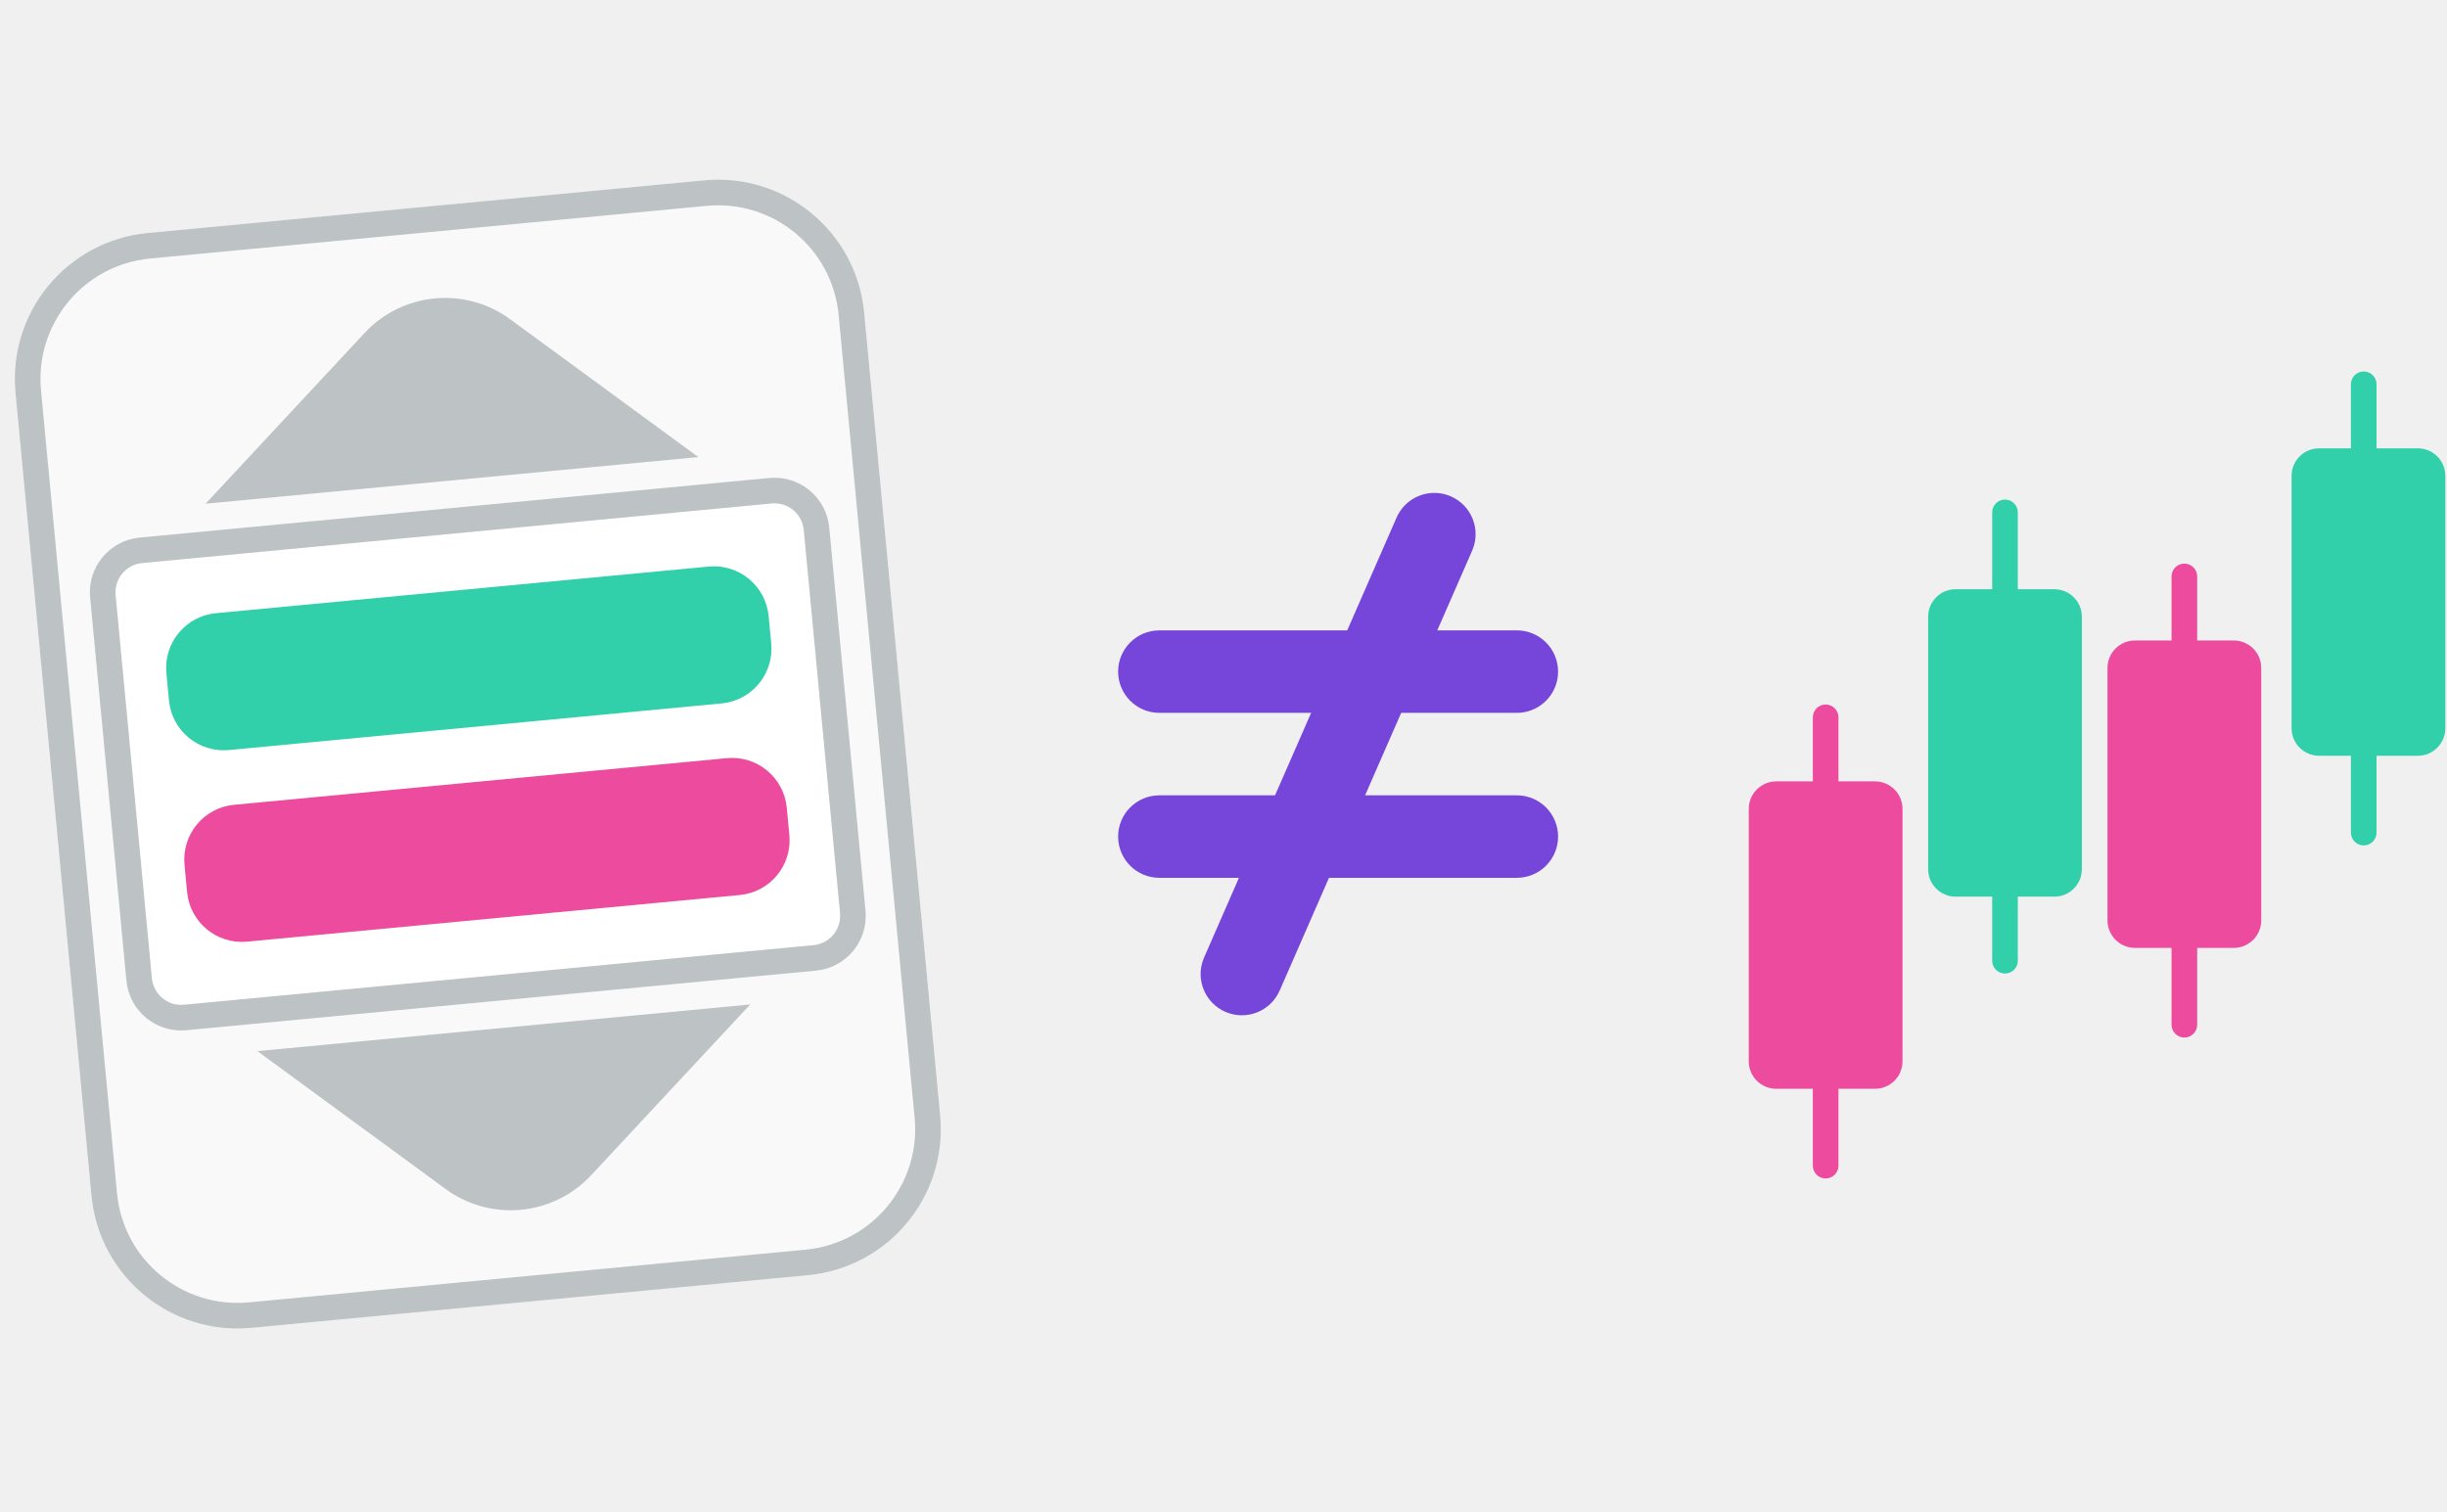
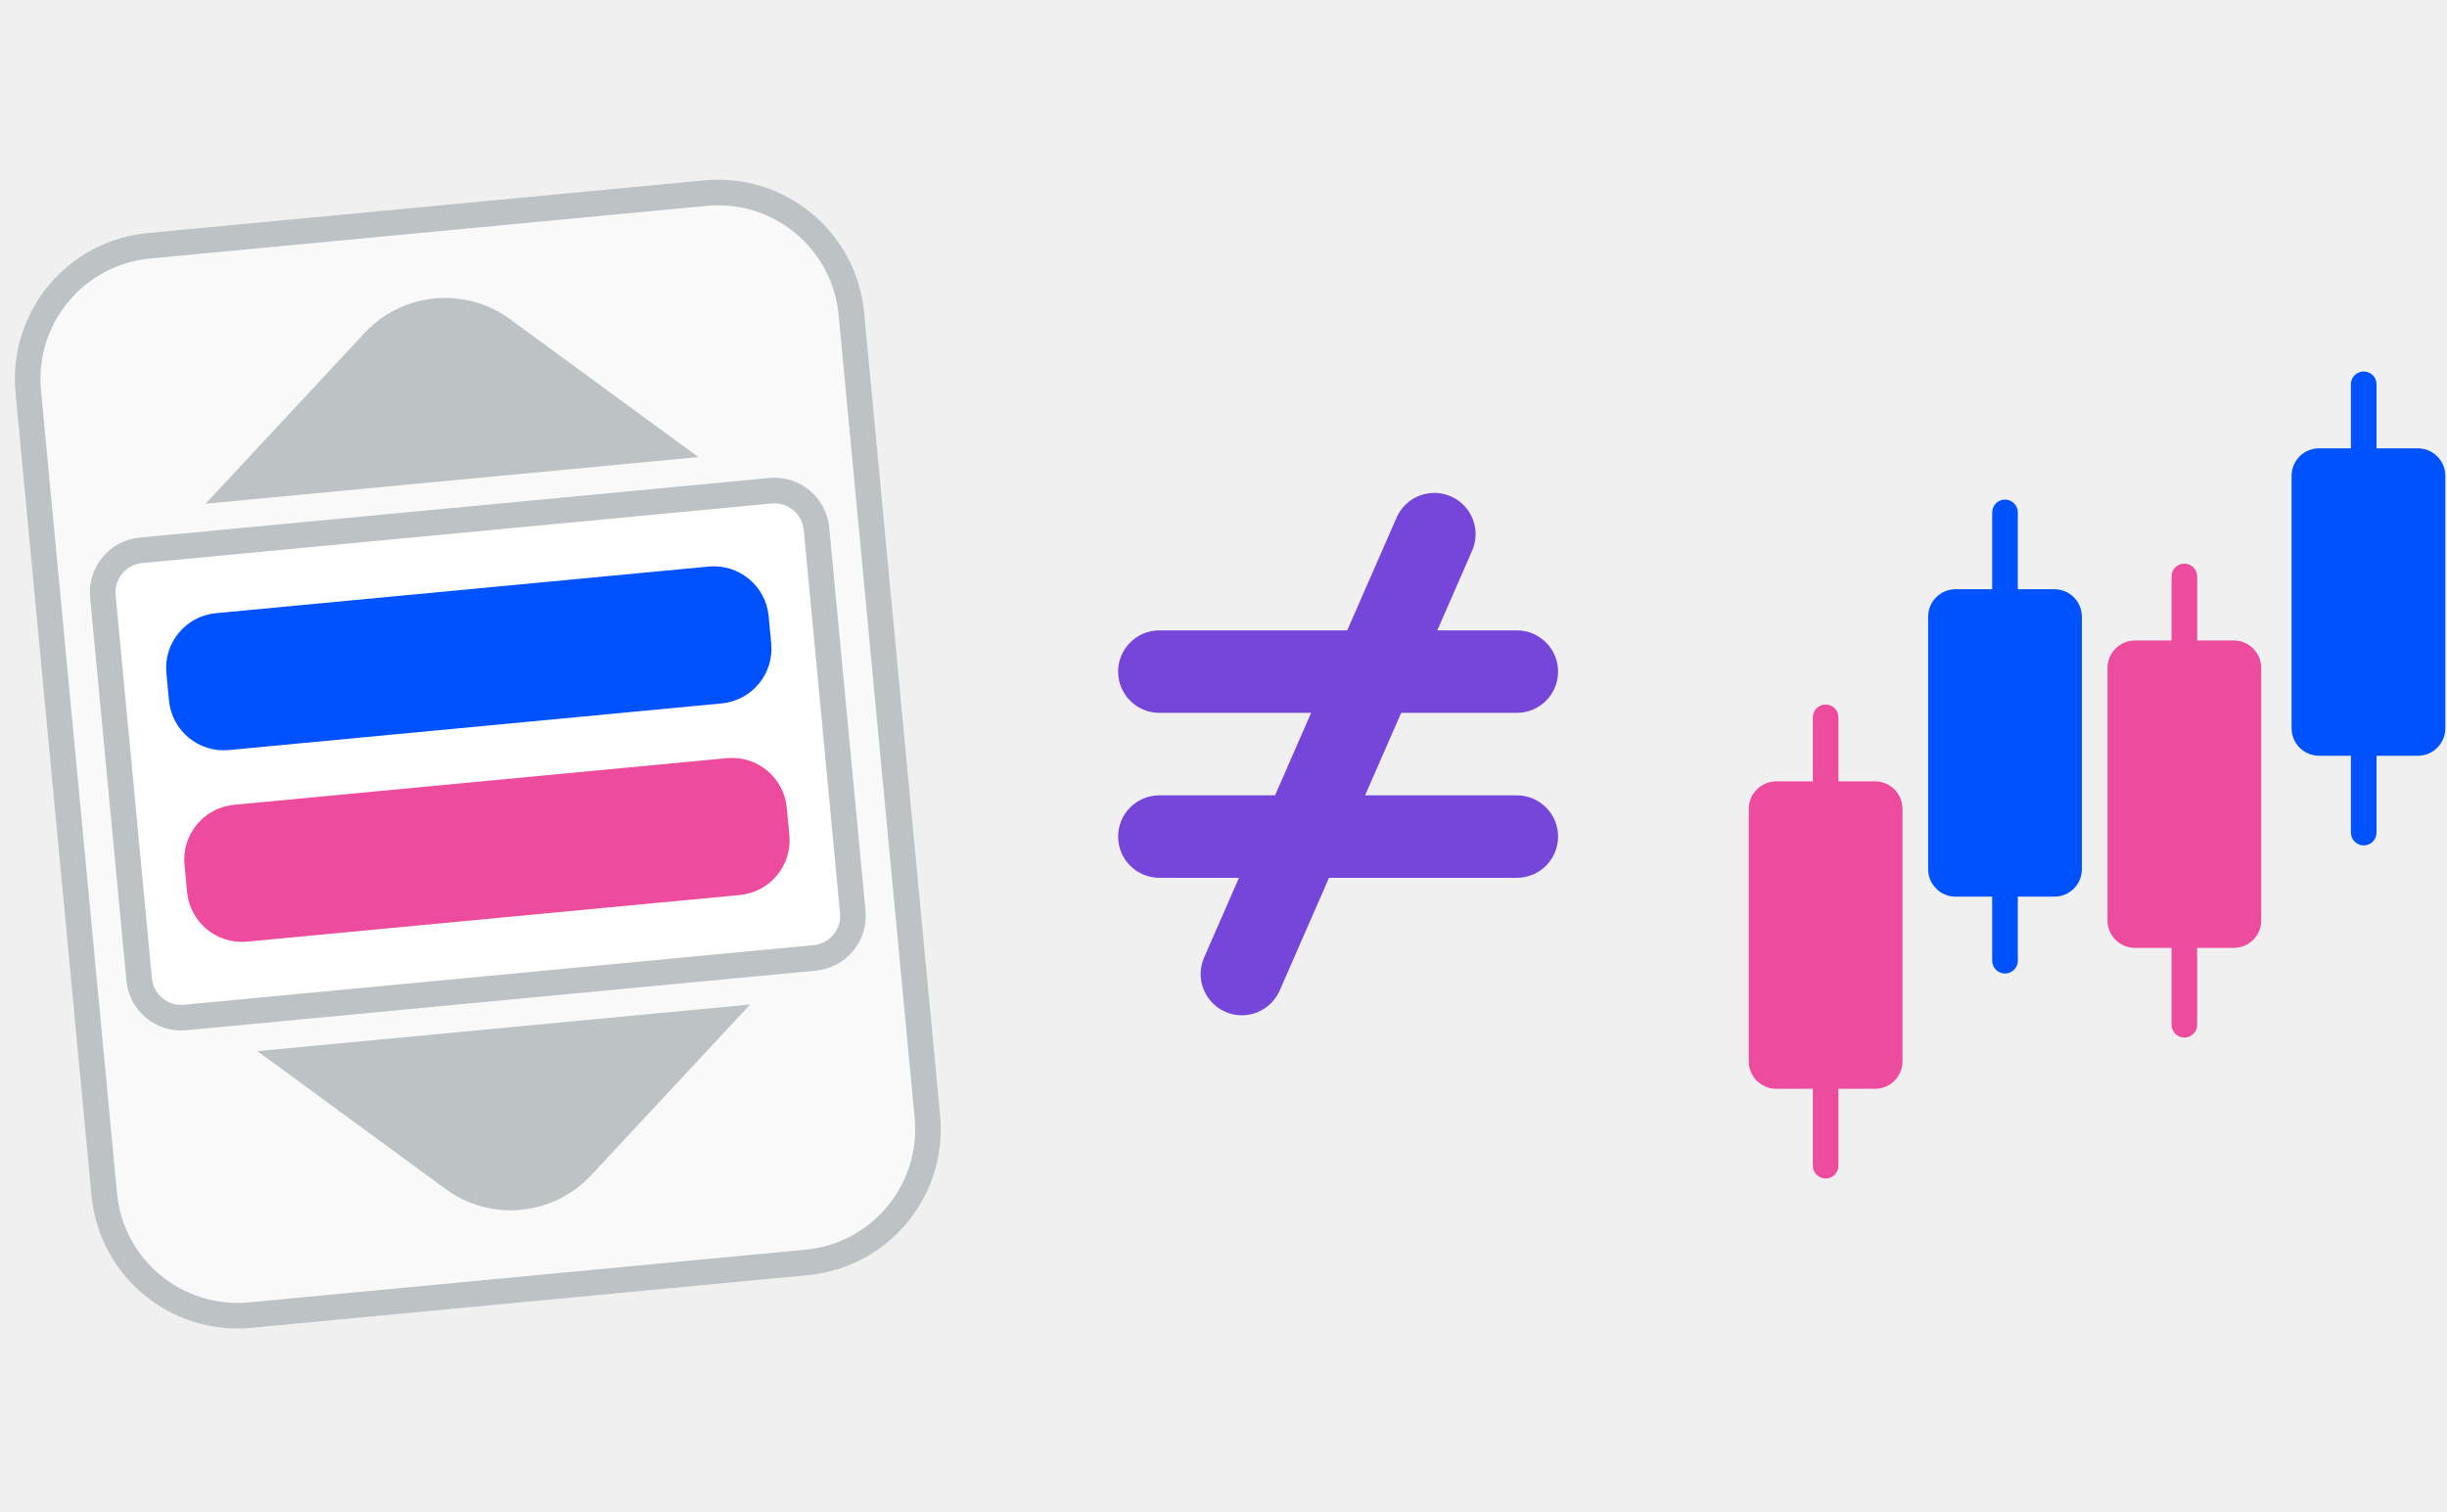
<svg xmlns="http://www.w3.org/2000/svg" width="191" height="118" fill="none" viewBox="0 0 191 118">
  <path fill="#ED4B9E" d="M170.5 81C169.948 81 169.5 80.552 169.5 80L169.5 45C169.5 44.448 169.948 44 170.5 44C171.052 44 171.5 44.448 171.5 45L171.5 80C171.5 80.552 171.052 81 170.5 81Z" />
  <path fill="#ED4B9E" d="M142.5 92C141.948 92 141.5 91.552 141.5 91L141.5 56C141.5 55.448 141.948 55 142.5 55C143.052 55 143.5 55.448 143.5 56L143.5 91C143.5 91.552 143.052 92 142.5 92Z" />
-   <path fill="#31D0AA" d="M156.5 76C155.948 76 155.5 75.552 155.5 75L155.5 40C155.5 39.448 155.948 39 156.5 39C157.052 39 157.5 39.448 157.5 40L157.5 75C157.5 75.552 157.052 76 156.5 76Z" />
-   <path fill="#31D0AA" d="M184.5 66C183.948 66 183.5 65.552 183.5 65L183.5 30C183.5 29.448 183.948 29 184.5 29C185.052 29 185.5 29.448 185.5 30L185.5 65C185.5 65.552 185.052 66 184.5 66Z" />
+   <path fill="#0052ff" d="M156.5 76C155.948 76 155.5 75.552 155.5 75L155.5 40C155.5 39.448 155.948 39 156.5 39C157.052 39 157.5 39.448 157.5 40L157.5 75C157.5 75.552 157.052 76 156.5 76Z" />
+   <path fill="#0052ff" d="M184.5 66C183.948 66 183.5 65.552 183.5 65L183.5 30C183.5 29.448 183.948 29 184.5 29C185.052 29 185.5 29.448 185.5 30L185.5 65C185.5 65.552 185.052 66 184.5 66Z" />
  <path fill="#ED4B9E" d="M166.646 74C165.461 74 164.5 73.039 164.5 71.854L164.5 52.146C164.5 50.961 165.461 50 166.646 50L174.354 50C175.539 50 176.5 50.961 176.5 52.146L176.5 71.854C176.5 73.039 175.539 74 174.354 74L166.646 74Z" />
  <path fill="#ED4B9E" d="M138.646 85C137.461 85 136.5 84.039 136.5 82.854L136.5 63.146C136.5 61.961 137.461 61 138.646 61L146.354 61C147.539 61 148.5 61.961 148.5 63.146L148.5 82.854C148.5 84.039 147.539 85 146.354 85L138.646 85Z" />
-   <path fill="#31D0AA" d="M152.646 70C151.461 70 150.5 69.039 150.5 67.854L150.5 48.146C150.5 46.961 151.461 46 152.646 46L160.354 46C161.539 46 162.5 46.961 162.5 48.146L162.5 67.854C162.5 69.039 161.539 70 160.354 70L152.646 70Z" />
-   <path fill="#31D0AA" d="M181.015 59C179.83 59 178.869 58.039 178.869 56.854L178.869 37.146C178.869 35.961 179.83 35 181.015 35L188.722 35C189.908 35 190.869 35.961 190.869 37.146L190.869 56.854C190.869 58.039 189.908 59 188.722 59L181.015 59Z" />
+   <path fill="#0052ff" d="M152.646 70C151.461 70 150.5 69.039 150.5 67.854L150.5 48.146C150.5 46.961 151.461 46 152.646 46L160.354 46C161.539 46 162.5 46.961 162.5 48.146L162.5 67.854C162.5 69.039 161.539 70 160.354 70L152.646 70Z" />
+   <path fill="#0052ff" d="M181.015 59C179.83 59 178.869 58.039 178.869 56.854L178.869 37.146C178.869 35.961 179.83 35 181.015 35L188.722 35C189.908 35 190.869 35.961 190.869 37.146L190.869 56.854C190.869 58.039 189.908 59 188.722 59L181.015 59Z" />
  <path fill="#FAF9FA" d="M1.21 30.666C0.614 24.372 5.234 18.787 11.528 18.191L54.976 14.079C61.27 13.483 66.855 18.102 67.451 24.396L73.383 87.076C73.979 93.37 69.359 98.955 63.065 99.55L19.617 103.663C13.323 104.258 7.738 99.639 7.142 93.345L1.21 30.666Z" />
  <path fill="#BDC2C4" fill-rule="evenodd" d="M55.164 16.07L11.716 20.182C6.522 20.674 2.71 25.283 3.201 30.477L9.134 93.157C9.625 98.351 14.235 102.163 19.429 101.672L62.877 97.559C68.071 97.068 71.883 92.458 71.392 87.264L65.46 24.585C64.968 19.39 60.359 15.578 55.164 16.07ZM11.528 18.191C5.234 18.787 0.614 24.372 1.21 30.666L7.142 93.345C7.738 99.639 13.323 104.258 19.617 103.663L63.065 99.55C69.359 98.955 73.979 93.37 73.383 87.076L67.451 24.396C66.855 18.102 61.27 13.483 54.976 14.079L11.528 18.191Z" clip-rule="evenodd" />
  <path fill="#fff" d="M7.034 46.644C6.811 44.283 8.543 42.189 10.903 41.966L60.05 37.314C62.41 37.091 64.504 38.823 64.728 41.183L67.559 71.098C67.782 73.459 66.05 75.553 63.69 75.776L14.544 80.428C12.183 80.651 10.089 78.919 9.866 76.559L7.034 46.644Z" />
  <path fill="#BDC2C4" fill-rule="evenodd" d="M60.238 39.305L11.092 43.957C9.831 44.076 8.906 45.195 9.025 46.455L11.857 76.37C11.976 77.631 13.095 78.556 14.355 78.437L63.501 73.785C64.762 73.666 65.687 72.547 65.568 71.287L62.736 41.372C62.617 40.111 61.498 39.186 60.238 39.305ZM10.903 41.966C8.543 42.189 6.811 44.283 7.034 46.644L9.866 76.559C10.089 78.919 12.183 80.651 14.544 80.428L63.69 75.776C66.05 75.553 67.782 73.459 67.559 71.098L64.728 41.183C64.504 38.823 62.41 37.091 60.05 37.314L10.903 41.966Z" clip-rule="evenodd" />
  <path fill="#ED4B9E" d="M14.402 67.505C14.179 65.145 15.911 63.051 18.271 62.828L56.734 59.187C59.094 58.964 61.188 60.696 61.412 63.056L61.614 65.193C61.837 67.553 60.105 69.648 57.745 69.871L19.282 73.511C16.922 73.735 14.828 72.002 14.604 69.642L14.402 67.505Z" />
-   <path fill="#31D0AA" d="M12.987 52.548C12.763 50.188 14.495 48.093 16.856 47.87L55.318 44.23C57.678 44.006 59.773 45.739 59.996 48.099L60.198 50.236C60.422 52.596 58.689 54.69 56.329 54.914L17.867 58.554C15.507 58.777 13.412 57.045 13.189 54.685L12.987 52.548Z" />
+   <path fill="#0052ff" d="M12.987 52.548C12.763 50.188 14.495 48.093 16.856 47.87L55.318 44.23C57.678 44.006 59.773 45.739 59.996 48.099L60.198 50.236C60.422 52.596 58.689 54.69 56.329 54.914L17.867 58.554C15.507 58.777 13.412 57.045 13.189 54.685L12.987 52.548Z" />
  <path fill="#BDC2C4" d="M16.047 39.322L28.459 25.993C31.425 22.808 36.305 22.346 39.816 24.918L54.509 35.682L16.047 39.322Z" />
  <path fill="#BDC2C4" d="M20.091 82.058L34.784 92.823C38.295 95.395 43.175 94.933 46.141 91.748L58.554 78.418L20.091 82.058Z" />
  <path fill="#7645D9" fill-rule="evenodd" d="M87.275 52.431C87.275 50.653 88.716 49.212 90.495 49.212H118.397C120.175 49.212 121.616 50.653 121.616 52.431C121.616 54.209 120.175 55.651 118.397 55.651H90.495C88.716 55.651 87.275 54.209 87.275 52.431Z" clip-rule="evenodd" />
  <path fill="#7645D9" fill-rule="evenodd" d="M87.275 65.309C87.275 63.531 88.716 62.09 90.495 62.09H118.397C120.175 62.09 121.616 63.531 121.616 65.309C121.616 67.087 120.175 68.529 118.397 68.529H90.495C88.716 68.529 87.275 67.087 87.275 65.309Z" clip-rule="evenodd" />
  <path fill="#7645D9" fill-rule="evenodd" d="M95.644 78.991C94.015 78.278 93.272 76.38 93.984 74.751L109.008 40.409C109.721 38.78 111.619 38.037 113.248 38.75C114.877 39.463 115.62 41.361 114.908 42.99L99.884 77.331C99.171 78.96 97.273 79.703 95.644 78.991Z" clip-rule="evenodd" />
</svg>
